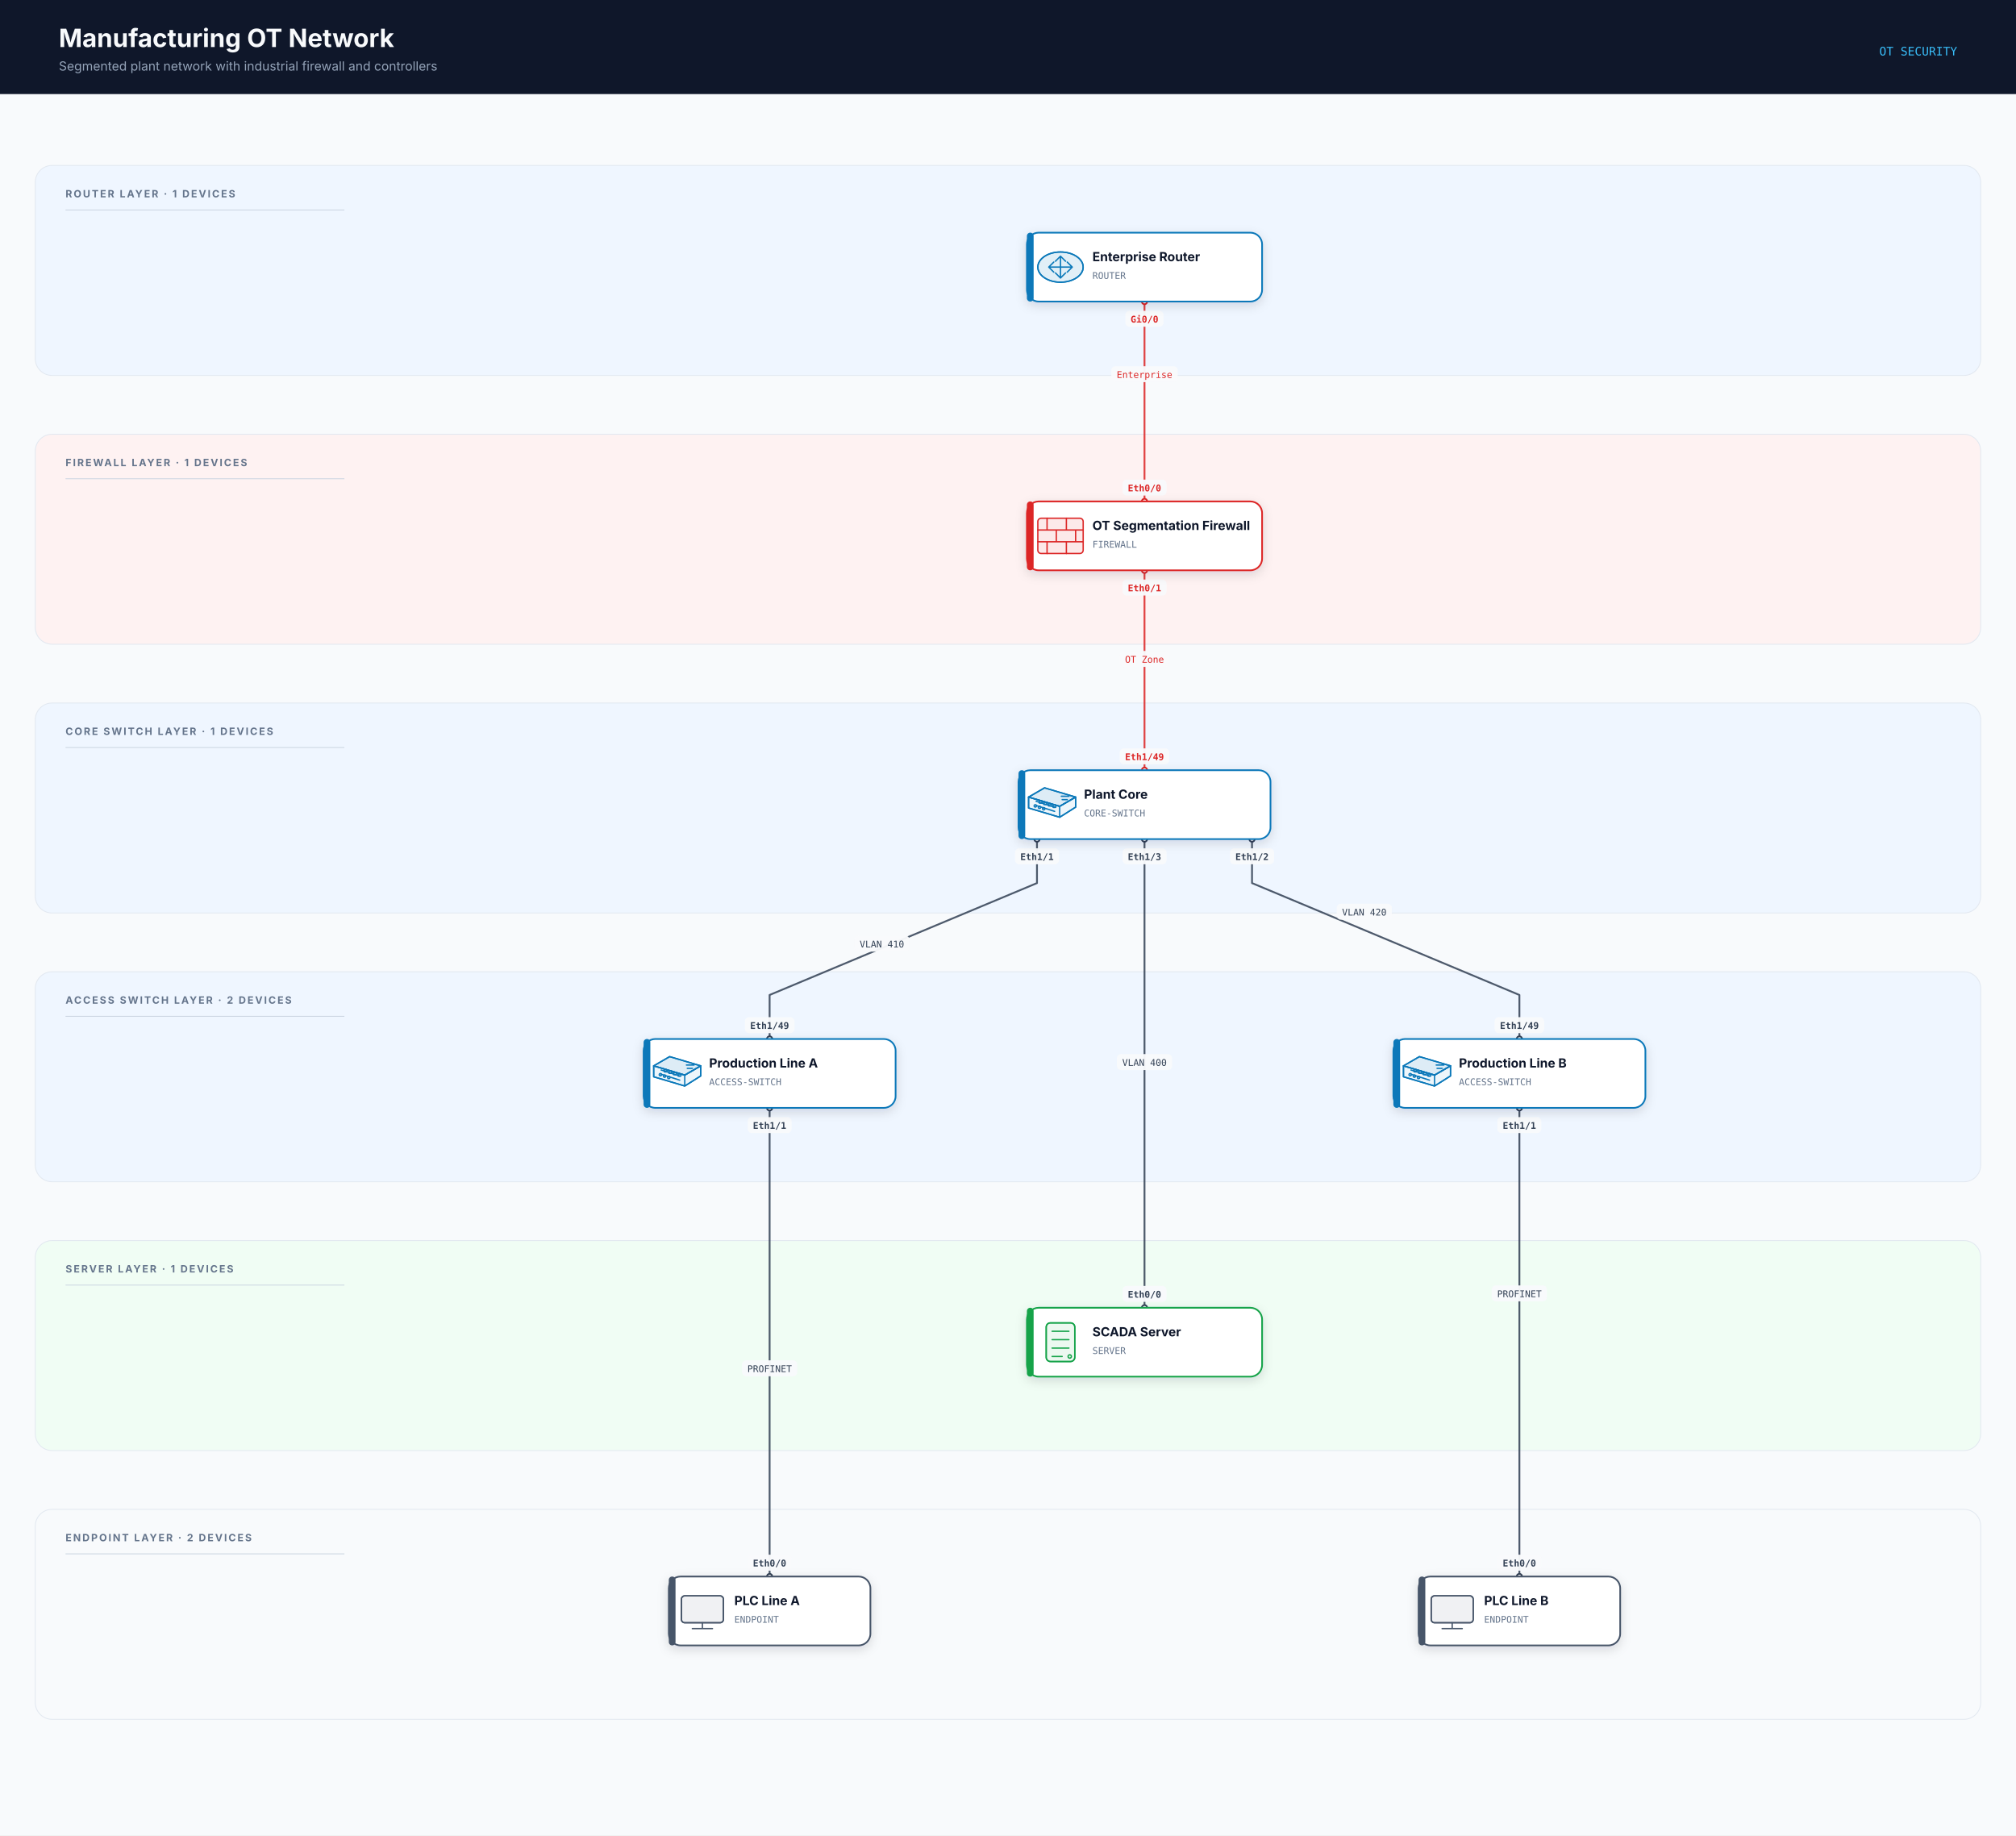
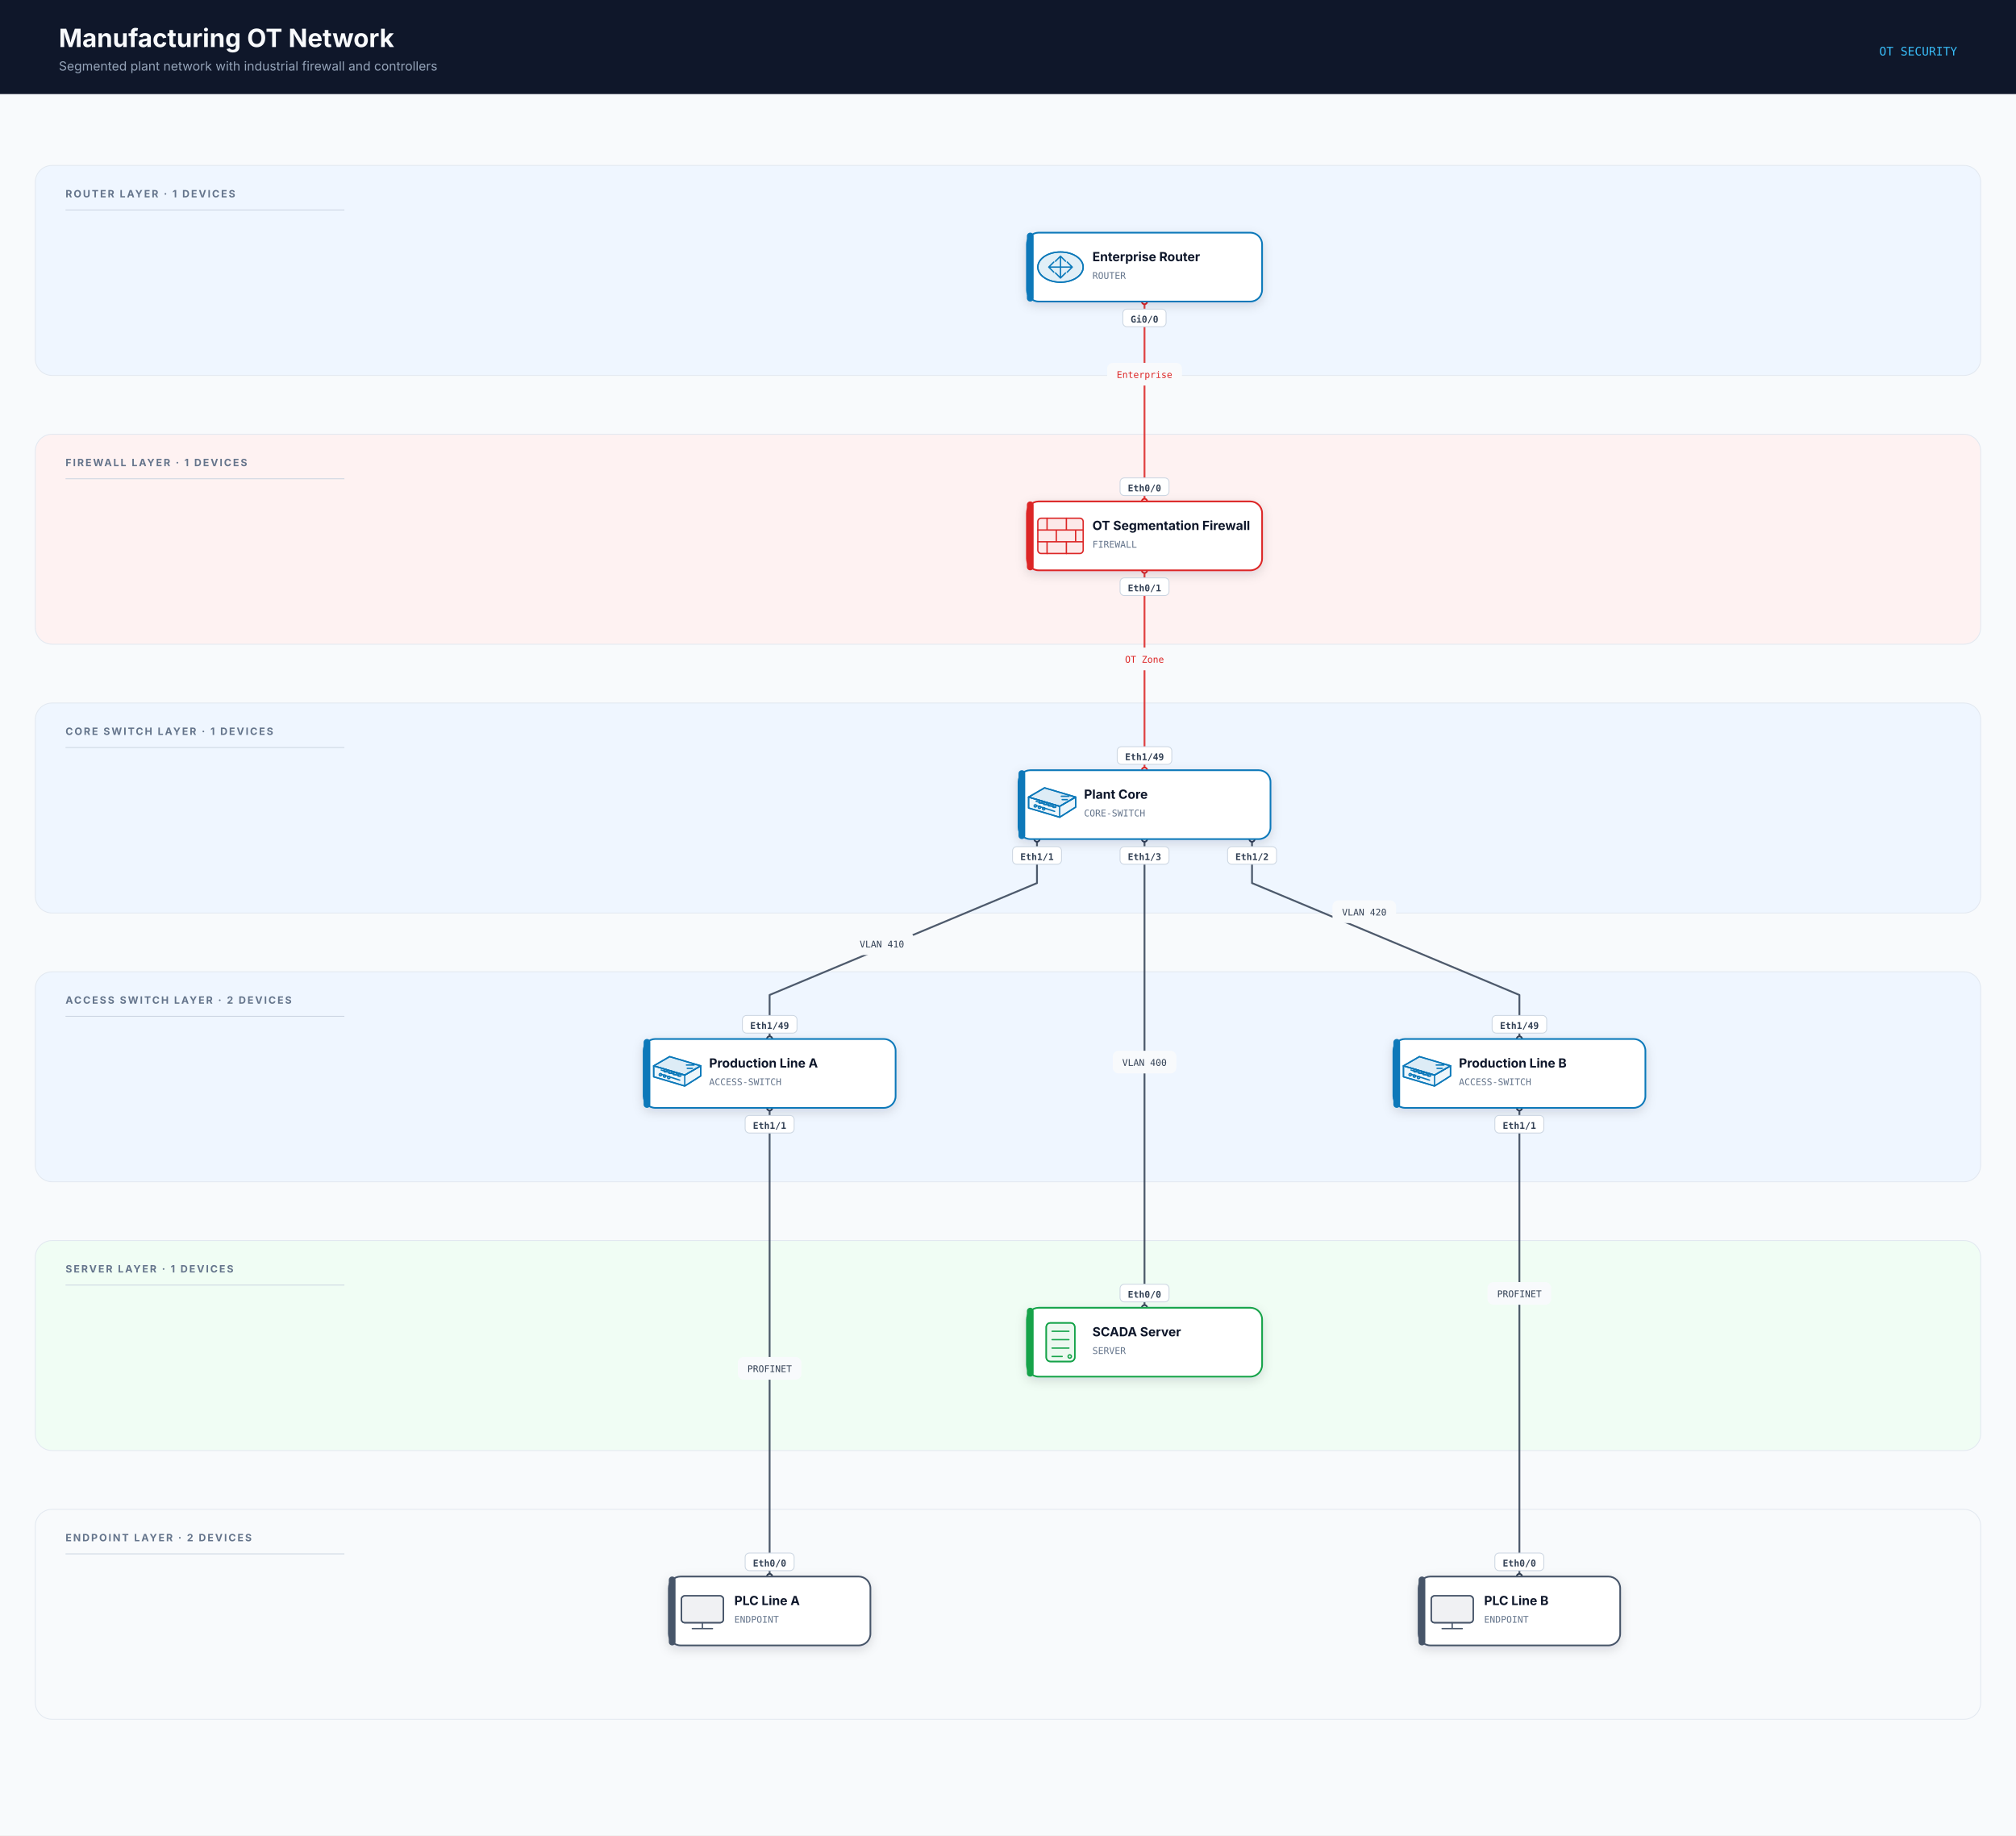
- <svg xmlns="http://www.w3.org/2000/svg" width="2400" height="2185" viewBox="0 0 2400 2185" role="img">
+ <svg xmlns="http://www.w3.org/2000/svg" class="theme-light" width="2400" height="2185" viewBox="0 0 2400 2185" role="img" shape-rendering="geometricPrecision">
  <defs>
    <filter id="shadow" x="-20%" y="-20%" width="140%" height="150%">
      <feDropShadow dx="0" dy="4" stdDeviation="6" flood-color="#0f172a" flood-opacity=".14" />
    </filter>
  </defs>
  <rect width="100%" height="100%" fill="#f8fafc" />
  <rect x="0" y="0" width="2400" height="112" fill="#0f172a" />
  <text x="70" y="56" fill="#f8fafc" font-family="Inter,Segoe UI,sans-serif" font-size="30" font-weight="700">Manufacturing OT Network</text>
  <text x="70" y="84" fill="#94a3b8" font-family="Inter,Segoe UI,sans-serif" font-size="15">Segmented plant network with industrial firewall and controllers</text>
  <text x="2330" y="66" text-anchor="end" fill="#38bdf8" font-family="ui-monospace,SFMono-Regular,monospace" font-size="14">OT SECURITY</text>
  <rect x="42" y="197.0" width="2316.0" height="250.0" rx="20" fill="#eff6ff" stroke="#e2e8f0" />
  <rect x="42" y="517.0" width="2316.0" height="250.0" rx="20" fill="#fef2f2" stroke="#e2e8f0" />
  <rect x="42" y="837.0" width="2316.0" height="250.0" rx="20" fill="#eff6ff" stroke="#e2e8f0" />
  <rect x="42" y="1157.0" width="2316.0" height="250.0" rx="20" fill="#eff6ff" stroke="#e2e8f0" />
  <rect x="42" y="1477.0" width="2316.0" height="250.0" rx="20" fill="#f0fdf4" stroke="#e2e8f0" />
  <rect x="42" y="1797.0" width="2316.0" height="250.0" rx="20" fill="#f8fafc" stroke="#e2e8f0" />
  <g id="row-headings">
    <g class="row-heading row-heading-router">
      <path d="M78 250.0 H410" stroke="#cbd5e1" stroke-width="1" />
      <text x="78" y="235.0" fill="#64748b" font-family="Inter,Segoe UI,sans-serif" font-size="12" font-weight="700" letter-spacing="1.8">ROUTER LAYER · 1 DEVICES</text>
    </g>
    <g class="row-heading row-heading-firewall">
      <path d="M78 570.0 H410" stroke="#cbd5e1" stroke-width="1" />
      <text x="78" y="555.0" fill="#64748b" font-family="Inter,Segoe UI,sans-serif" font-size="12" font-weight="700" letter-spacing="1.8">FIREWALL LAYER · 1 DEVICES</text>
    </g>
    <g class="row-heading row-heading-core-switch">
      <path d="M78 890.0 H410" stroke="#cbd5e1" stroke-width="1" />
      <text x="78" y="875.0" fill="#64748b" font-family="Inter,Segoe UI,sans-serif" font-size="12" font-weight="700" letter-spacing="1.8">CORE SWITCH LAYER · 1 DEVICES</text>
    </g>
    <g class="row-heading row-heading-access-switch">
      <path d="M78 1210.0 H410" stroke="#cbd5e1" stroke-width="1" />
      <text x="78" y="1195.0" fill="#64748b" font-family="Inter,Segoe UI,sans-serif" font-size="12" font-weight="700" letter-spacing="1.8">ACCESS SWITCH LAYER · 2 DEVICES</text>
    </g>
    <g class="row-heading row-heading-server">
      <path d="M78 1530.0 H410" stroke="#cbd5e1" stroke-width="1" />
      <text x="78" y="1515.0" fill="#64748b" font-family="Inter,Segoe UI,sans-serif" font-size="12" font-weight="700" letter-spacing="1.8">SERVER LAYER · 1 DEVICES</text>
    </g>
    <g class="row-heading row-heading-endpoint">
      <path d="M78 1850.0 H410" stroke="#cbd5e1" stroke-width="1" />
      <text x="78" y="1835.0" fill="#64748b" font-family="Inter,Segoe UI,sans-serif" font-size="12" font-weight="700" letter-spacing="1.8">ENDPOINT LAYER · 2 DEVICES</text>
    </g>
  </g>
  <g id="links">
-     <path id="link-1" d="M 1362.5 359.0 V 411.4 L 1362.5 544.6 V 597.0" fill="none" stroke="#dc2626" stroke-width="2.2" stroke-linecap="round" stroke-linejoin="round" opacity=".86" />
-     <circle cx="1362.5" cy="359.0" r="3.2" fill="#ffffff" stroke="#dc2626" stroke-width="2" />
-     <circle cx="1362.5" cy="597.0" r="3.2" fill="#ffffff" stroke="#dc2626" stroke-width="2" />
-     <rect x="1339.7" y="370.0" width="45.5" height="19" rx="5" fill="#f8fafc" fill-opacity=".96" />
-     <text x="1362.5" y="384.0" text-anchor="middle" fill="#dc2626" font-family="ui-monospace,SFMono-Regular,monospace" font-size="11" font-weight="650">Gi0/0</text>
-     <rect x="1336.4" y="571.0" width="52.3" height="19" rx="5" fill="#f8fafc" fill-opacity=".96" />
-     <text x="1362.5" y="585.0" text-anchor="middle" fill="#dc2626" font-family="ui-monospace,SFMono-Regular,monospace" font-size="11" font-weight="650">Eth0/0</text>
-     <rect x="1323.0" y="436.0" width="79.1" height="19" rx="5" fill="#f8fafc" fill-opacity=".96" />
-     <text x="1362.5" y="450.0" text-anchor="middle" fill="#dc2626" font-family="ui-monospace,SFMono-Regular,monospace" font-size="11" font-weight="500">Enterprise</text>
-     <path id="link-2" d="M 1362.5 679.0 V 731.4 L 1362.5 864.6 V 917.0" fill="none" stroke="#dc2626" stroke-width="2.2" stroke-linecap="round" stroke-linejoin="round" opacity=".86" />
-     <circle cx="1362.5" cy="679.0" r="3.2" fill="#ffffff" stroke="#dc2626" stroke-width="2" />
-     <circle cx="1362.5" cy="917.0" r="3.2" fill="#ffffff" stroke="#dc2626" stroke-width="2" />
-     <rect x="1336.4" y="690.0" width="52.3" height="19" rx="5" fill="#f8fafc" fill-opacity=".96" />
-     <text x="1362.5" y="704.0" text-anchor="middle" fill="#dc2626" font-family="ui-monospace,SFMono-Regular,monospace" font-size="11" font-weight="650">Eth0/1</text>
-     <rect x="1333.0" y="891.0" width="59.0" height="19" rx="5" fill="#f8fafc" fill-opacity=".96" />
-     <text x="1362.5" y="905.0" text-anchor="middle" fill="#dc2626" font-family="ui-monospace,SFMono-Regular,monospace" font-size="11" font-weight="650">Eth1/49</text>
-     <rect x="1333.0" y="775.0" width="59.0" height="19" rx="5" fill="#f8fafc" fill-opacity=".96" />
-     <text x="1362.5" y="789.0" text-anchor="middle" fill="#dc2626" font-family="ui-monospace,SFMono-Regular,monospace" font-size="11" font-weight="500">OT Zone</text>
-     <path id="link-3" d="M 1234.5 999.0 V 1051.4 L 916.2 1184.6 V 1237.0" fill="none" stroke="#334155" stroke-width="2.2" stroke-linecap="round" stroke-linejoin="round" opacity=".86" />
-     <circle cx="1234.5" cy="999.0" r="3.2" fill="#ffffff" stroke="#334155" stroke-width="2" />
-     <circle cx="916.2" cy="1237.0" r="3.2" fill="#ffffff" stroke="#334155" stroke-width="2" />
-     <rect x="1208.4" y="1010.0" width="52.3" height="19" rx="5" fill="#f8fafc" fill-opacity=".96" />
-     <text x="1234.5" y="1024.0" text-anchor="middle" fill="#334155" font-family="ui-monospace,SFMono-Regular,monospace" font-size="11" font-weight="650">Eth1/1</text>
-     <rect x="886.8" y="1211.0" width="59.0" height="19" rx="5" fill="#f8fafc" fill-opacity=".96" />
-     <text x="916.2" y="1225.0" text-anchor="middle" fill="#334155" font-family="ui-monospace,SFMono-Regular,monospace" font-size="11" font-weight="650">Eth1/49</text>
-     <rect x="1017.1" y="1114.0" width="65.7" height="19" rx="5" fill="#f8fafc" fill-opacity=".96" />
-     <text x="1049.9" y="1128.0" text-anchor="middle" fill="#334155" font-family="ui-monospace,SFMono-Regular,monospace" font-size="11" font-weight="500">VLAN 410</text>
-     <path id="link-4" d="M 1490.5 999.0 V 1051.4 L 1808.8 1184.6 V 1237.0" fill="none" stroke="#334155" stroke-width="2.2" stroke-linecap="round" stroke-linejoin="round" opacity=".86" />
-     <circle cx="1490.5" cy="999.0" r="3.2" fill="#ffffff" stroke="#334155" stroke-width="2" />
-     <circle cx="1808.8" cy="1237.0" r="3.2" fill="#ffffff" stroke="#334155" stroke-width="2" />
-     <rect x="1464.4" y="1010.0" width="52.3" height="19" rx="5" fill="#f8fafc" fill-opacity=".96" />
-     <text x="1490.5" y="1024.0" text-anchor="middle" fill="#334155" font-family="ui-monospace,SFMono-Regular,monospace" font-size="11" font-weight="650">Eth1/2</text>
-     <rect x="1779.3" y="1211.0" width="59.0" height="19" rx="5" fill="#f8fafc" fill-opacity=".96" />
-     <text x="1808.8" y="1225.0" text-anchor="middle" fill="#334155" font-family="ui-monospace,SFMono-Regular,monospace" font-size="11" font-weight="650">Eth1/49</text>
-     <rect x="1591.3" y="1076.0" width="65.7" height="19" rx="5" fill="#f8fafc" fill-opacity=".96" />
-     <text x="1624.2" y="1090.0" text-anchor="middle" fill="#334155" font-family="ui-monospace,SFMono-Regular,monospace" font-size="11" font-weight="500">VLAN 420</text>
-     <path id="link-5" d="M 1362.5 999.0 V 1053.0 L 1362.5 1503.0 V 1557.0" fill="none" stroke="#334155" stroke-width="2.2" stroke-linecap="round" stroke-linejoin="round" opacity=".86" />
-     <circle cx="1362.5" cy="999.0" r="3.2" fill="#ffffff" stroke="#334155" stroke-width="2" />
-     <circle cx="1362.5" cy="1557.0" r="3.2" fill="#ffffff" stroke="#334155" stroke-width="2" />
-     <rect x="1336.4" y="1010.0" width="52.3" height="19" rx="5" fill="#f8fafc" fill-opacity=".96" />
-     <text x="1362.5" y="1024.0" text-anchor="middle" fill="#334155" font-family="ui-monospace,SFMono-Regular,monospace" font-size="11" font-weight="650">Eth1/3</text>
-     <rect x="1336.4" y="1531.0" width="52.3" height="19" rx="5" fill="#f8fafc" fill-opacity=".96" />
-     <text x="1362.5" y="1545.0" text-anchor="middle" fill="#334155" font-family="ui-monospace,SFMono-Regular,monospace" font-size="11" font-weight="650">Eth0/0</text>
-     <rect x="1329.7" y="1255.0" width="65.7" height="19" rx="5" fill="#f8fafc" fill-opacity=".96" />
-     <text x="1362.5" y="1269.0" text-anchor="middle" fill="#334155" font-family="ui-monospace,SFMono-Regular,monospace" font-size="11" font-weight="500">VLAN 400</text>
-     <path id="link-6" d="M 916.2 1319.0 V 1373.0 L 916.2 1823.0 V 1877.0" fill="none" stroke="#334155" stroke-width="2.2" stroke-linecap="round" stroke-linejoin="round" opacity=".86" />
-     <circle cx="916.2" cy="1319.0" r="3.2" fill="#ffffff" stroke="#334155" stroke-width="2" />
-     <circle cx="916.2" cy="1877.0" r="3.2" fill="#ffffff" stroke="#334155" stroke-width="2" />
-     <rect x="890.1" y="1330.0" width="52.3" height="19" rx="5" fill="#f8fafc" fill-opacity=".96" />
-     <text x="916.2" y="1344.0" text-anchor="middle" fill="#334155" font-family="ui-monospace,SFMono-Regular,monospace" font-size="11" font-weight="650">Eth1/1</text>
-     <rect x="890.1" y="1851.0" width="52.3" height="19" rx="5" fill="#f8fafc" fill-opacity=".96" />
-     <text x="916.2" y="1865.0" text-anchor="middle" fill="#334155" font-family="ui-monospace,SFMono-Regular,monospace" font-size="11" font-weight="650">Eth0/0</text>
-     <rect x="883.4" y="1619.6" width="65.7" height="19" rx="5" fill="#f8fafc" fill-opacity=".96" />
-     <text x="916.2" y="1633.6" text-anchor="middle" fill="#334155" font-family="ui-monospace,SFMono-Regular,monospace" font-size="11" font-weight="500">PROFINET</text>
-     <path id="link-7" d="M 1808.8 1319.0 V 1373.0 L 1808.8 1823.0 V 1877.0" fill="none" stroke="#334155" stroke-width="2.2" stroke-linecap="round" stroke-linejoin="round" opacity=".86" />
-     <circle cx="1808.8" cy="1319.0" r="3.2" fill="#ffffff" stroke="#334155" stroke-width="2" />
-     <circle cx="1808.8" cy="1877.0" r="3.2" fill="#ffffff" stroke="#334155" stroke-width="2" />
-     <rect x="1782.6" y="1330.0" width="52.3" height="19" rx="5" fill="#f8fafc" fill-opacity=".96" />
-     <text x="1808.8" y="1344.0" text-anchor="middle" fill="#334155" font-family="ui-monospace,SFMono-Regular,monospace" font-size="11" font-weight="650">Eth1/1</text>
-     <rect x="1782.6" y="1851.0" width="52.3" height="19" rx="5" fill="#f8fafc" fill-opacity=".96" />
-     <text x="1808.8" y="1865.0" text-anchor="middle" fill="#334155" font-family="ui-monospace,SFMono-Regular,monospace" font-size="11" font-weight="650">Eth0/0</text>
-     <rect x="1775.9" y="1530.4" width="65.7" height="19" rx="5" fill="#f8fafc" fill-opacity=".96" />
-     <text x="1808.8" y="1544.4" text-anchor="middle" fill="#334155" font-family="ui-monospace,SFMono-Regular,monospace" font-size="11" font-weight="500">PROFINET</text>
+     <g id="link-1" data-netdiag-kind="link">
+       <path d="M 1362.5 359.0 V 411.4 L 1362.5 544.6 V 597.0" fill="none" stroke="#dc2626" stroke-width="2.2" stroke-linecap="round" stroke-linejoin="round" opacity=".86" />
+       <circle cx="1362.5" cy="359.0" r="3.2" fill="#ffffff" stroke="#dc2626" stroke-width="2" />
+       <circle cx="1362.5" cy="597.0" r="3.2" fill="#ffffff" stroke="#dc2626" stroke-width="2" />
+     </g>
+     <g id="link-2" data-netdiag-kind="link">
+       <path d="M 1362.5 679.0 V 731.4 L 1362.5 864.6 V 917.0" fill="none" stroke="#dc2626" stroke-width="2.2" stroke-linecap="round" stroke-linejoin="round" opacity=".86" />
+       <circle cx="1362.5" cy="679.0" r="3.2" fill="#ffffff" stroke="#dc2626" stroke-width="2" />
+       <circle cx="1362.5" cy="917.0" r="3.2" fill="#ffffff" stroke="#dc2626" stroke-width="2" />
+     </g>
+     <g id="link-3" data-netdiag-kind="link">
+       <path d="M 1234.5 999.0 V 1051.4 L 916.2 1184.6 V 1237.0" fill="none" stroke="#334155" stroke-width="2.2" stroke-linecap="round" stroke-linejoin="round" opacity=".86" />
+       <circle cx="1234.5" cy="999.0" r="3.2" fill="#ffffff" stroke="#334155" stroke-width="2" />
+       <circle cx="916.2" cy="1237.0" r="3.2" fill="#ffffff" stroke="#334155" stroke-width="2" />
+     </g>
+     <g id="link-4" data-netdiag-kind="link">
+       <path d="M 1490.5 999.0 V 1051.4 L 1808.8 1184.6 V 1237.0" fill="none" stroke="#334155" stroke-width="2.2" stroke-linecap="round" stroke-linejoin="round" opacity=".86" />
+       <circle cx="1490.5" cy="999.0" r="3.2" fill="#ffffff" stroke="#334155" stroke-width="2" />
+       <circle cx="1808.8" cy="1237.0" r="3.2" fill="#ffffff" stroke="#334155" stroke-width="2" />
+     </g>
+     <g id="link-5" data-netdiag-kind="link">
+       <path d="M 1362.5 999.0 V 1053.0 L 1362.5 1503.0 V 1557.0" fill="none" stroke="#334155" stroke-width="2.2" stroke-linecap="round" stroke-linejoin="round" opacity=".86" />
+       <circle cx="1362.5" cy="999.0" r="3.2" fill="#ffffff" stroke="#334155" stroke-width="2" />
+       <circle cx="1362.5" cy="1557.0" r="3.2" fill="#ffffff" stroke="#334155" stroke-width="2" />
+     </g>
+     <g id="link-6" data-netdiag-kind="link">
+       <path d="M 916.2 1319.0 V 1373.0 L 916.2 1823.0 V 1877.0" fill="none" stroke="#334155" stroke-width="2.2" stroke-linecap="round" stroke-linejoin="round" opacity=".86" />
+       <circle cx="916.2" cy="1319.0" r="3.2" fill="#ffffff" stroke="#334155" stroke-width="2" />
+       <circle cx="916.2" cy="1877.0" r="3.2" fill="#ffffff" stroke="#334155" stroke-width="2" />
+     </g>
+     <g id="link-7" data-netdiag-kind="link">
+       <path d="M 1808.8 1319.0 V 1373.0 L 1808.8 1823.0 V 1877.0" fill="none" stroke="#334155" stroke-width="2.2" stroke-linecap="round" stroke-linejoin="round" opacity=".86" />
+       <circle cx="1808.8" cy="1319.0" r="3.2" fill="#ffffff" stroke="#334155" stroke-width="2" />
+       <circle cx="1808.8" cy="1877.0" r="3.2" fill="#ffffff" stroke="#334155" stroke-width="2" />
+     </g>
  </g>
  <g id="nodes">
-     <g id="enterprise-router" filter="url(#shadow)">
+     <g id="enterprise-router" data-netdiag-kind="node" filter="url(#shadow)">
      <rect x="1222.5" y="277.0" width="280.0" height="82.0" rx="14" fill="#ffffff" stroke="#0878b9" stroke-width="2" />
      <rect x="1222.5" y="277.0" width="8" height="82.0" rx="4" fill="#0878b9" />
      <g class="device-icon device-icon-router" transform="translate(1262.5 318.0)" stroke="#0878b9" fill="none" stroke-width="1.6" stroke-linecap="round" stroke-linejoin="round">
        <ellipse cx="0" cy="0" rx="27" ry="18" fill="#0878b9" fill-opacity=".12" />
        <ellipse cx="0" cy="0" rx="27" ry="18" />
        <path d="M-14 0h28M8-6l6 6-6 6M14 0H-14M-8-6l-6 6 6 6" />
        <path d="M0-13v26M-6-7l6-6 6 6M-6 7l6 6 6-6" />
      </g>
-       <text x="1300.5" y="311.0" fill="#0f172a" font-family="Inter,Segoe UI,sans-serif" font-size="15" font-weight="700">Enterprise Router</text>
+       <text class="node-title" x="1300.5" y="311.0" fill="#0f172a" font-family="Inter,Segoe UI,Arial,sans-serif" font-size="15" font-weight="700">Enterprise Router</text>
      <text x="1300.5" y="332.0" fill="#64748b" font-family="ui-monospace,SFMono-Regular,monospace" font-size="11">ROUTER</text>
    </g>
-     <g id="line-a-switch" filter="url(#shadow)">
+     <g id="line-a-switch" data-netdiag-kind="node" filter="url(#shadow)">
      <rect x="766.2" y="1237.0" width="300.0" height="82.0" rx="14" fill="#ffffff" stroke="#0878b9" stroke-width="2" />
      <rect x="766.2" y="1237.0" width="8" height="82.0" rx="4" fill="#0878b9" />
      <g class="device-icon device-icon-access-switch" transform="translate(806.2 1278.0)" stroke="#0878b9" fill="none" stroke-width="1.6" stroke-linecap="round" stroke-linejoin="round">
        <path d="M-28 -9 -9 -20 28 -9 9 2Z" fill="#0878b9" fill-opacity=".14" />
        <path d="M-28 -9 9 2 28 -9v12L9 15-28 4Z" fill="#0878b9" fill-opacity=".07" />
        <path d="M-28 -9 -9 -20 28 -9 9 2Z" />
        <path d="M-28 -9v13L9 15 28 3v-12M9 2v13" />
        <path d="M-19 -4 3 3M-19 1 3 8" />
        <rect x="-15.5" y="-4.5" width="3.5" height="2.7" rx=".5" />
        <rect x="-10" y="-2.8" width="3.5" height="2.7" rx=".5" />
        <rect x="-4.5" y="-1.1" width="3.5" height="2.7" rx=".5" />
        <rect x="1" y=".6" width="3.5" height="2.7" rx=".5" />
        <circle cx="-20" cy="1.5" r="1.4" />
        <circle cx="-15" cy="3.2" r="1.4" />
        <circle cx="-10" cy="4.9" r="1.4" />
        <path d="M11 -10h9M12 -6h6" />
      </g>
-       <text x="844.2" y="1271.0" fill="#0f172a" font-family="Inter,Segoe UI,sans-serif" font-size="15" font-weight="700">Production Line A</text>
+       <text class="node-title" x="844.2" y="1271.0" fill="#0f172a" font-family="Inter,Segoe UI,Arial,sans-serif" font-size="15" font-weight="700">Production Line A</text>
      <text x="844.2" y="1292.0" fill="#64748b" font-family="ui-monospace,SFMono-Regular,monospace" font-size="11">ACCESS-SWITCH</text>
    </g>
-     <g id="line-b-switch" filter="url(#shadow)">
+     <g id="line-b-switch" data-netdiag-kind="node" filter="url(#shadow)">
      <rect x="1658.8" y="1237.0" width="300.0" height="82.0" rx="14" fill="#ffffff" stroke="#0878b9" stroke-width="2" />
      <rect x="1658.8" y="1237.0" width="8" height="82.0" rx="4" fill="#0878b9" />
      <g class="device-icon device-icon-access-switch" transform="translate(1698.8 1278.0)" stroke="#0878b9" fill="none" stroke-width="1.6" stroke-linecap="round" stroke-linejoin="round">
        <path d="M-28 -9 -9 -20 28 -9 9 2Z" fill="#0878b9" fill-opacity=".14" />
        <path d="M-28 -9 9 2 28 -9v12L9 15-28 4Z" fill="#0878b9" fill-opacity=".07" />
        <path d="M-28 -9 -9 -20 28 -9 9 2Z" />
        <path d="M-28 -9v13L9 15 28 3v-12M9 2v13" />
        <path d="M-19 -4 3 3M-19 1 3 8" />
        <rect x="-15.5" y="-4.5" width="3.5" height="2.7" rx=".5" />
        <rect x="-10" y="-2.8" width="3.5" height="2.7" rx=".5" />
        <rect x="-4.5" y="-1.1" width="3.5" height="2.7" rx=".5" />
        <rect x="1" y=".6" width="3.5" height="2.7" rx=".5" />
        <circle cx="-20" cy="1.5" r="1.4" />
        <circle cx="-15" cy="3.2" r="1.4" />
        <circle cx="-10" cy="4.9" r="1.4" />
        <path d="M11 -10h9M12 -6h6" />
      </g>
-       <text x="1736.8" y="1271.0" fill="#0f172a" font-family="Inter,Segoe UI,sans-serif" font-size="15" font-weight="700">Production Line B</text>
+       <text class="node-title" x="1736.8" y="1271.0" fill="#0f172a" font-family="Inter,Segoe UI,Arial,sans-serif" font-size="15" font-weight="700">Production Line B</text>
      <text x="1736.8" y="1292.0" fill="#64748b" font-family="ui-monospace,SFMono-Regular,monospace" font-size="11">ACCESS-SWITCH</text>
    </g>
-     <g id="ot-firewall" filter="url(#shadow)">
+     <g id="ot-firewall" data-netdiag-kind="node" filter="url(#shadow)">
      <rect x="1222.5" y="597.0" width="280.0" height="82.0" rx="14" fill="#ffffff" stroke="#dc2626" stroke-width="2" />
      <rect x="1222.5" y="597.0" width="8" height="82.0" rx="4" fill="#dc2626" />
      <g class="device-icon device-icon-firewall" transform="translate(1262.5 638.0)" stroke="#dc2626" fill="none" stroke-width="1.6" stroke-linecap="round" stroke-linejoin="round">
        <g stroke="#dc2626">
          <rect x="-27" y="-21" width="54" height="42" rx="4" fill="#dc2626" fill-opacity=".10" />
          <path d="M-27-7h54M-27 7h54M-16-21v14M7-21v14M-5-7V7M18-7V7M-16 7v14M7 7v14" />
        </g>
      </g>
-       <text x="1300.5" y="631.0" fill="#0f172a" font-family="Inter,Segoe UI,sans-serif" font-size="15" font-weight="700">OT Segmentation Firewall</text>
+       <text class="node-title" x="1300.5" y="631.0" fill="#0f172a" font-family="Inter,Segoe UI,Arial,sans-serif" font-size="15" font-weight="700">OT Segmentation Firewall</text>
      <text x="1300.5" y="652.0" fill="#64748b" font-family="ui-monospace,SFMono-Regular,monospace" font-size="11">FIREWALL</text>
    </g>
-     <g id="plant-core" filter="url(#shadow)">
+     <g id="plant-core" data-netdiag-kind="node" filter="url(#shadow)">
      <rect x="1212.5" y="917.0" width="300.0" height="82.0" rx="14" fill="#ffffff" stroke="#0878b9" stroke-width="2" />
      <rect x="1212.5" y="917.0" width="8" height="82.0" rx="4" fill="#0878b9" />
      <g class="device-icon device-icon-core-switch" transform="translate(1252.5 958.0)" stroke="#0878b9" fill="none" stroke-width="1.6" stroke-linecap="round" stroke-linejoin="round">
        <path d="M-28 -9 -9 -20 28 -9 9 2Z" fill="#0878b9" fill-opacity=".14" />
        <path d="M-28 -9 9 2 28 -9v12L9 15-28 4Z" fill="#0878b9" fill-opacity=".07" />
        <path d="M-28 -9 -9 -20 28 -9 9 2Z" />
        <path d="M-28 -9v13L9 15 28 3v-12M9 2v13" />
        <path d="M-19 -4 3 3M-19 1 3 8" />
        <rect x="-15.5" y="-4.5" width="3.5" height="2.7" rx=".5" />
        <rect x="-10" y="-2.8" width="3.5" height="2.7" rx=".5" />
        <rect x="-4.5" y="-1.1" width="3.5" height="2.7" rx=".5" />
        <rect x="1" y=".6" width="3.5" height="2.7" rx=".5" />
        <circle cx="-20" cy="1.5" r="1.4" />
        <circle cx="-15" cy="3.2" r="1.4" />
        <circle cx="-10" cy="4.9" r="1.4" />
        <path d="M11 -10h9M12 -6h6" />
      </g>
-       <text x="1290.5" y="951.0" fill="#0f172a" font-family="Inter,Segoe UI,sans-serif" font-size="15" font-weight="700">Plant Core</text>
+       <text class="node-title" x="1290.5" y="951.0" fill="#0f172a" font-family="Inter,Segoe UI,Arial,sans-serif" font-size="15" font-weight="700">Plant Core</text>
      <text x="1290.5" y="972.0" fill="#64748b" font-family="ui-monospace,SFMono-Regular,monospace" font-size="11">CORE-SWITCH</text>
    </g>
-     <g id="plc-a" filter="url(#shadow)">
+     <g id="plc-a" data-netdiag-kind="node" filter="url(#shadow)">
      <rect x="796.2" y="1877.0" width="240.0" height="82.0" rx="14" fill="#ffffff" stroke="#475569" stroke-width="2" />
      <rect x="796.2" y="1877.0" width="8" height="82.0" rx="4" fill="#475569" />
      <g class="device-icon device-icon-endpoint" transform="translate(836.2 1918.0)" stroke="#475569" fill="none" stroke-width="1.6" stroke-linecap="round" stroke-linejoin="round">
        <rect x="-25" y="-18" width="50" height="32" rx="4" fill="#475569" fill-opacity=".08" />
        <rect x="-25" y="-18" width="50" height="32" rx="4" />
        <path d="M-12 21h24M0 14v7" />
      </g>
-       <text x="874.2" y="1911.0" fill="#0f172a" font-family="Inter,Segoe UI,sans-serif" font-size="15" font-weight="700">PLC Line A</text>
+       <text class="node-title" x="874.2" y="1911.0" fill="#0f172a" font-family="Inter,Segoe UI,Arial,sans-serif" font-size="15" font-weight="700">PLC Line A</text>
      <text x="874.2" y="1932.0" fill="#64748b" font-family="ui-monospace,SFMono-Regular,monospace" font-size="11">ENDPOINT</text>
    </g>
-     <g id="plc-b" filter="url(#shadow)">
+     <g id="plc-b" data-netdiag-kind="node" filter="url(#shadow)">
      <rect x="1688.8" y="1877.0" width="240.0" height="82.0" rx="14" fill="#ffffff" stroke="#475569" stroke-width="2" />
      <rect x="1688.8" y="1877.0" width="8" height="82.0" rx="4" fill="#475569" />
      <g class="device-icon device-icon-endpoint" transform="translate(1728.8 1918.0)" stroke="#475569" fill="none" stroke-width="1.6" stroke-linecap="round" stroke-linejoin="round">
        <rect x="-25" y="-18" width="50" height="32" rx="4" fill="#475569" fill-opacity=".08" />
        <rect x="-25" y="-18" width="50" height="32" rx="4" />
        <path d="M-12 21h24M0 14v7" />
      </g>
-       <text x="1766.8" y="1911.0" fill="#0f172a" font-family="Inter,Segoe UI,sans-serif" font-size="15" font-weight="700">PLC Line B</text>
+       <text class="node-title" x="1766.8" y="1911.0" fill="#0f172a" font-family="Inter,Segoe UI,Arial,sans-serif" font-size="15" font-weight="700">PLC Line B</text>
      <text x="1766.8" y="1932.0" fill="#64748b" font-family="ui-monospace,SFMono-Regular,monospace" font-size="11">ENDPOINT</text>
    </g>
-     <g id="scada-server" filter="url(#shadow)">
+     <g id="scada-server" data-netdiag-kind="node" filter="url(#shadow)">
      <rect x="1222.5" y="1557.0" width="280.0" height="82.0" rx="14" fill="#ffffff" stroke="#16a34a" stroke-width="2" />
      <rect x="1222.5" y="1557.0" width="8" height="82.0" rx="4" fill="#16a34a" />
      <g class="device-icon device-icon-server" transform="translate(1262.5 1598.0)" stroke="#16a34a" fill="none" stroke-width="1.6" stroke-linecap="round" stroke-linejoin="round">
        <rect x="-17" y="-23" width="34" height="46" rx="5" fill="#16a34a" fill-opacity=".08" />
        <rect x="-17" y="-23" width="34" height="46" rx="5" />
        <path d="M-10 -13h20M-10 -3h20M-10 7h20M-10 17h12" />
        <circle cx="11" cy="17" r="2" />
      </g>
-       <text x="1300.5" y="1591.0" fill="#0f172a" font-family="Inter,Segoe UI,sans-serif" font-size="15" font-weight="700">SCADA Server</text>
+       <text class="node-title" x="1300.5" y="1591.0" fill="#0f172a" font-family="Inter,Segoe UI,Arial,sans-serif" font-size="15" font-weight="700">SCADA Server</text>
      <text x="1300.5" y="1612.0" fill="#64748b" font-family="ui-monospace,SFMono-Regular,monospace" font-size="11">SERVER</text>
    </g>
  </g>
+   <g id="link-annotations" pointer-events="none">
+     <g id="link-annotation-1" class="link-annotation">
+       <rect class="interface-label-badge" x="1336.7" y="368.0" width="51.5" height="21.0" rx="5.0" fill="#ffffff" stroke="#cbd5e1" stroke-width="1" />
+       <text class="interface-label-text" x="1362.5" y="384.0" text-anchor="middle" fill="#334155" font-family="ui-monospace,SFMono-Regular,monospace" font-size="11" font-weight="650">Gi0/0</text>
+       <rect class="interface-label-badge" x="1333.4" y="569.0" width="58.3" height="21.0" rx="5.0" fill="#ffffff" stroke="#cbd5e1" stroke-width="1" />
+       <text class="interface-label-text" x="1362.5" y="585.0" text-anchor="middle" fill="#334155" font-family="ui-monospace,SFMono-Regular,monospace" font-size="11" font-weight="650">Eth0/0</text>
+       <rect class="label-mask" x="1320.0" y="434.0" width="85.1" height="23" rx="5" fill="#f8fafc" stroke="#f8fafc" stroke-width="4" />
+       <text x="1362.5" y="450.0" text-anchor="middle" fill="#dc2626" font-family="ui-monospace,SFMono-Regular,monospace" font-size="11" font-weight="500">Enterprise</text>
+     </g>
+     <g id="link-annotation-2" class="link-annotation">
+       <rect class="interface-label-badge" x="1333.4" y="688.0" width="58.3" height="21.0" rx="5.0" fill="#ffffff" stroke="#cbd5e1" stroke-width="1" />
+       <text class="interface-label-text" x="1362.5" y="704.0" text-anchor="middle" fill="#334155" font-family="ui-monospace,SFMono-Regular,monospace" font-size="11" font-weight="650">Eth0/1</text>
+       <rect class="interface-label-badge" x="1330.0" y="889.0" width="65.0" height="21.0" rx="5.0" fill="#ffffff" stroke="#cbd5e1" stroke-width="1" />
+       <text class="interface-label-text" x="1362.5" y="905.0" text-anchor="middle" fill="#334155" font-family="ui-monospace,SFMono-Regular,monospace" font-size="11" font-weight="650">Eth1/49</text>
+       <rect class="label-mask" x="1330.0" y="773.0" width="65.0" height="23" rx="5" fill="#f8fafc" stroke="#f8fafc" stroke-width="4" />
+       <text x="1362.5" y="789.0" text-anchor="middle" fill="#dc2626" font-family="ui-monospace,SFMono-Regular,monospace" font-size="11" font-weight="500">OT Zone</text>
+     </g>
+     <g id="link-annotation-3" class="link-annotation">
+       <rect class="interface-label-badge" x="1205.4" y="1008.0" width="58.3" height="21.0" rx="5.0" fill="#ffffff" stroke="#cbd5e1" stroke-width="1" />
+       <text class="interface-label-text" x="1234.5" y="1024.0" text-anchor="middle" fill="#334155" font-family="ui-monospace,SFMono-Regular,monospace" font-size="11" font-weight="650">Eth1/1</text>
+       <rect class="interface-label-badge" x="883.8" y="1209.0" width="65.0" height="21.0" rx="5.0" fill="#ffffff" stroke="#cbd5e1" stroke-width="1" />
+       <text class="interface-label-text" x="916.2" y="1225.0" text-anchor="middle" fill="#334155" font-family="ui-monospace,SFMono-Regular,monospace" font-size="11" font-weight="650">Eth1/49</text>
+       <rect class="label-mask" x="1014.1" y="1112.0" width="71.7" height="23" rx="5" fill="#f8fafc" stroke="#f8fafc" stroke-width="4" />
+       <text x="1049.9" y="1128.0" text-anchor="middle" fill="#334155" font-family="ui-monospace,SFMono-Regular,monospace" font-size="11" font-weight="500">VLAN 410</text>
+     </g>
+     <g id="link-annotation-4" class="link-annotation">
+       <rect class="interface-label-badge" x="1461.4" y="1008.0" width="58.3" height="21.0" rx="5.0" fill="#ffffff" stroke="#cbd5e1" stroke-width="1" />
+       <text class="interface-label-text" x="1490.5" y="1024.0" text-anchor="middle" fill="#334155" font-family="ui-monospace,SFMono-Regular,monospace" font-size="11" font-weight="650">Eth1/2</text>
+       <rect class="interface-label-badge" x="1776.3" y="1209.0" width="65.0" height="21.0" rx="5.0" fill="#ffffff" stroke="#cbd5e1" stroke-width="1" />
+       <text class="interface-label-text" x="1808.8" y="1225.0" text-anchor="middle" fill="#334155" font-family="ui-monospace,SFMono-Regular,monospace" font-size="11" font-weight="650">Eth1/49</text>
+       <rect class="label-mask" x="1588.3" y="1074.0" width="71.7" height="23" rx="5" fill="#f8fafc" stroke="#f8fafc" stroke-width="4" />
+       <text x="1624.2" y="1090.0" text-anchor="middle" fill="#334155" font-family="ui-monospace,SFMono-Regular,monospace" font-size="11" font-weight="500">VLAN 420</text>
+     </g>
+     <g id="link-annotation-5" class="link-annotation">
+       <rect class="interface-label-badge" x="1333.4" y="1008.0" width="58.3" height="21.0" rx="5.0" fill="#ffffff" stroke="#cbd5e1" stroke-width="1" />
+       <text class="interface-label-text" x="1362.5" y="1024.0" text-anchor="middle" fill="#334155" font-family="ui-monospace,SFMono-Regular,monospace" font-size="11" font-weight="650">Eth1/3</text>
+       <rect class="interface-label-badge" x="1333.4" y="1529.0" width="58.3" height="21.0" rx="5.0" fill="#ffffff" stroke="#cbd5e1" stroke-width="1" />
+       <text class="interface-label-text" x="1362.5" y="1545.0" text-anchor="middle" fill="#334155" font-family="ui-monospace,SFMono-Regular,monospace" font-size="11" font-weight="650">Eth0/0</text>
+       <rect class="label-mask" x="1326.7" y="1253.0" width="71.7" height="23" rx="5" fill="#f8fafc" stroke="#f8fafc" stroke-width="4" />
+       <text x="1362.5" y="1269.0" text-anchor="middle" fill="#334155" font-family="ui-monospace,SFMono-Regular,monospace" font-size="11" font-weight="500">VLAN 400</text>
+     </g>
+     <g id="link-annotation-6" class="link-annotation">
+       <rect class="interface-label-badge" x="887.1" y="1328.0" width="58.3" height="21.0" rx="5.0" fill="#ffffff" stroke="#cbd5e1" stroke-width="1" />
+       <text class="interface-label-text" x="916.2" y="1344.0" text-anchor="middle" fill="#334155" font-family="ui-monospace,SFMono-Regular,monospace" font-size="11" font-weight="650">Eth1/1</text>
+       <rect class="interface-label-badge" x="887.1" y="1849.0" width="58.3" height="21.0" rx="5.0" fill="#ffffff" stroke="#cbd5e1" stroke-width="1" />
+       <text class="interface-label-text" x="916.2" y="1865.0" text-anchor="middle" fill="#334155" font-family="ui-monospace,SFMono-Regular,monospace" font-size="11" font-weight="650">Eth0/0</text>
+       <rect class="label-mask" x="880.4" y="1617.6" width="71.7" height="23" rx="5" fill="#f8fafc" stroke="#f8fafc" stroke-width="4" />
+       <text x="916.2" y="1633.6" text-anchor="middle" fill="#334155" font-family="ui-monospace,SFMono-Regular,monospace" font-size="11" font-weight="500">PROFINET</text>
+     </g>
+     <g id="link-annotation-7" class="link-annotation">
+       <rect class="interface-label-badge" x="1779.6" y="1328.0" width="58.3" height="21.0" rx="5.0" fill="#ffffff" stroke="#cbd5e1" stroke-width="1" />
+       <text class="interface-label-text" x="1808.8" y="1344.0" text-anchor="middle" fill="#334155" font-family="ui-monospace,SFMono-Regular,monospace" font-size="11" font-weight="650">Eth1/1</text>
+       <rect class="interface-label-badge" x="1779.6" y="1849.0" width="58.3" height="21.0" rx="5.0" fill="#ffffff" stroke="#cbd5e1" stroke-width="1" />
+       <text class="interface-label-text" x="1808.8" y="1865.0" text-anchor="middle" fill="#334155" font-family="ui-monospace,SFMono-Regular,monospace" font-size="11" font-weight="650">Eth0/0</text>
+       <rect class="label-mask" x="1772.9" y="1528.4" width="71.7" height="23" rx="5" fill="#f8fafc" stroke="#f8fafc" stroke-width="4" />
+       <text x="1808.8" y="1544.4" text-anchor="middle" fill="#334155" font-family="ui-monospace,SFMono-Regular,monospace" font-size="11" font-weight="500">PROFINET</text>
+     </g>
+   </g>
</svg>
